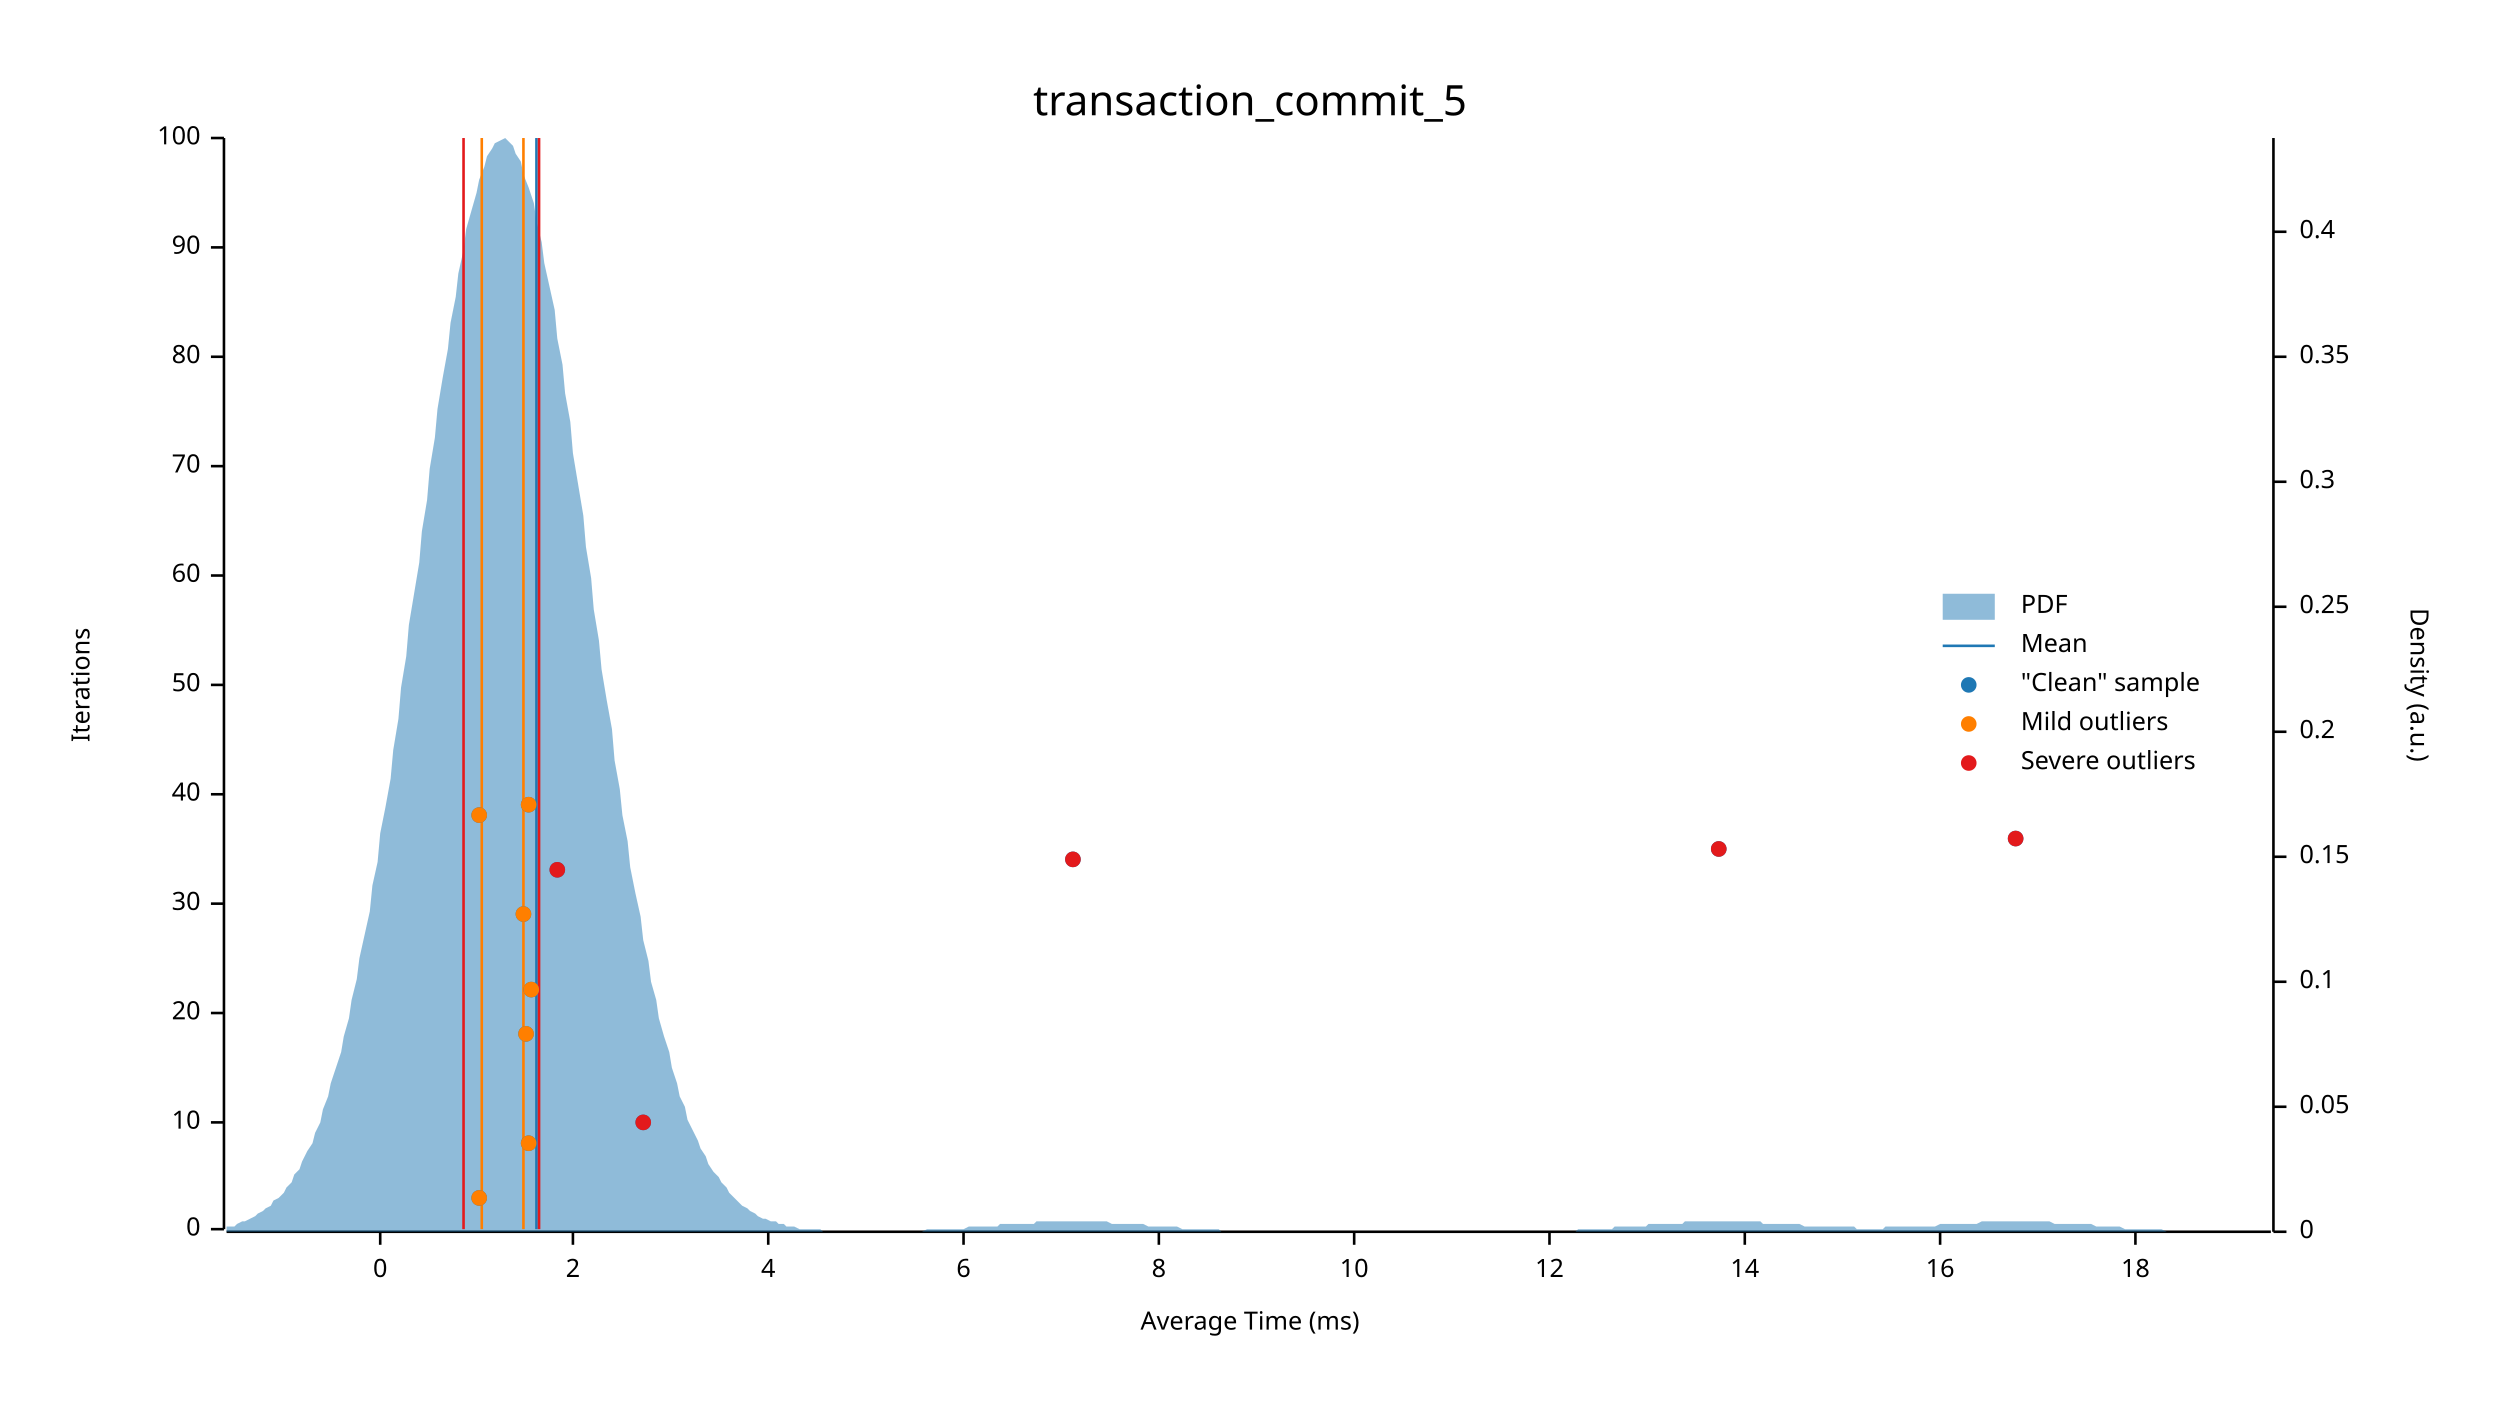
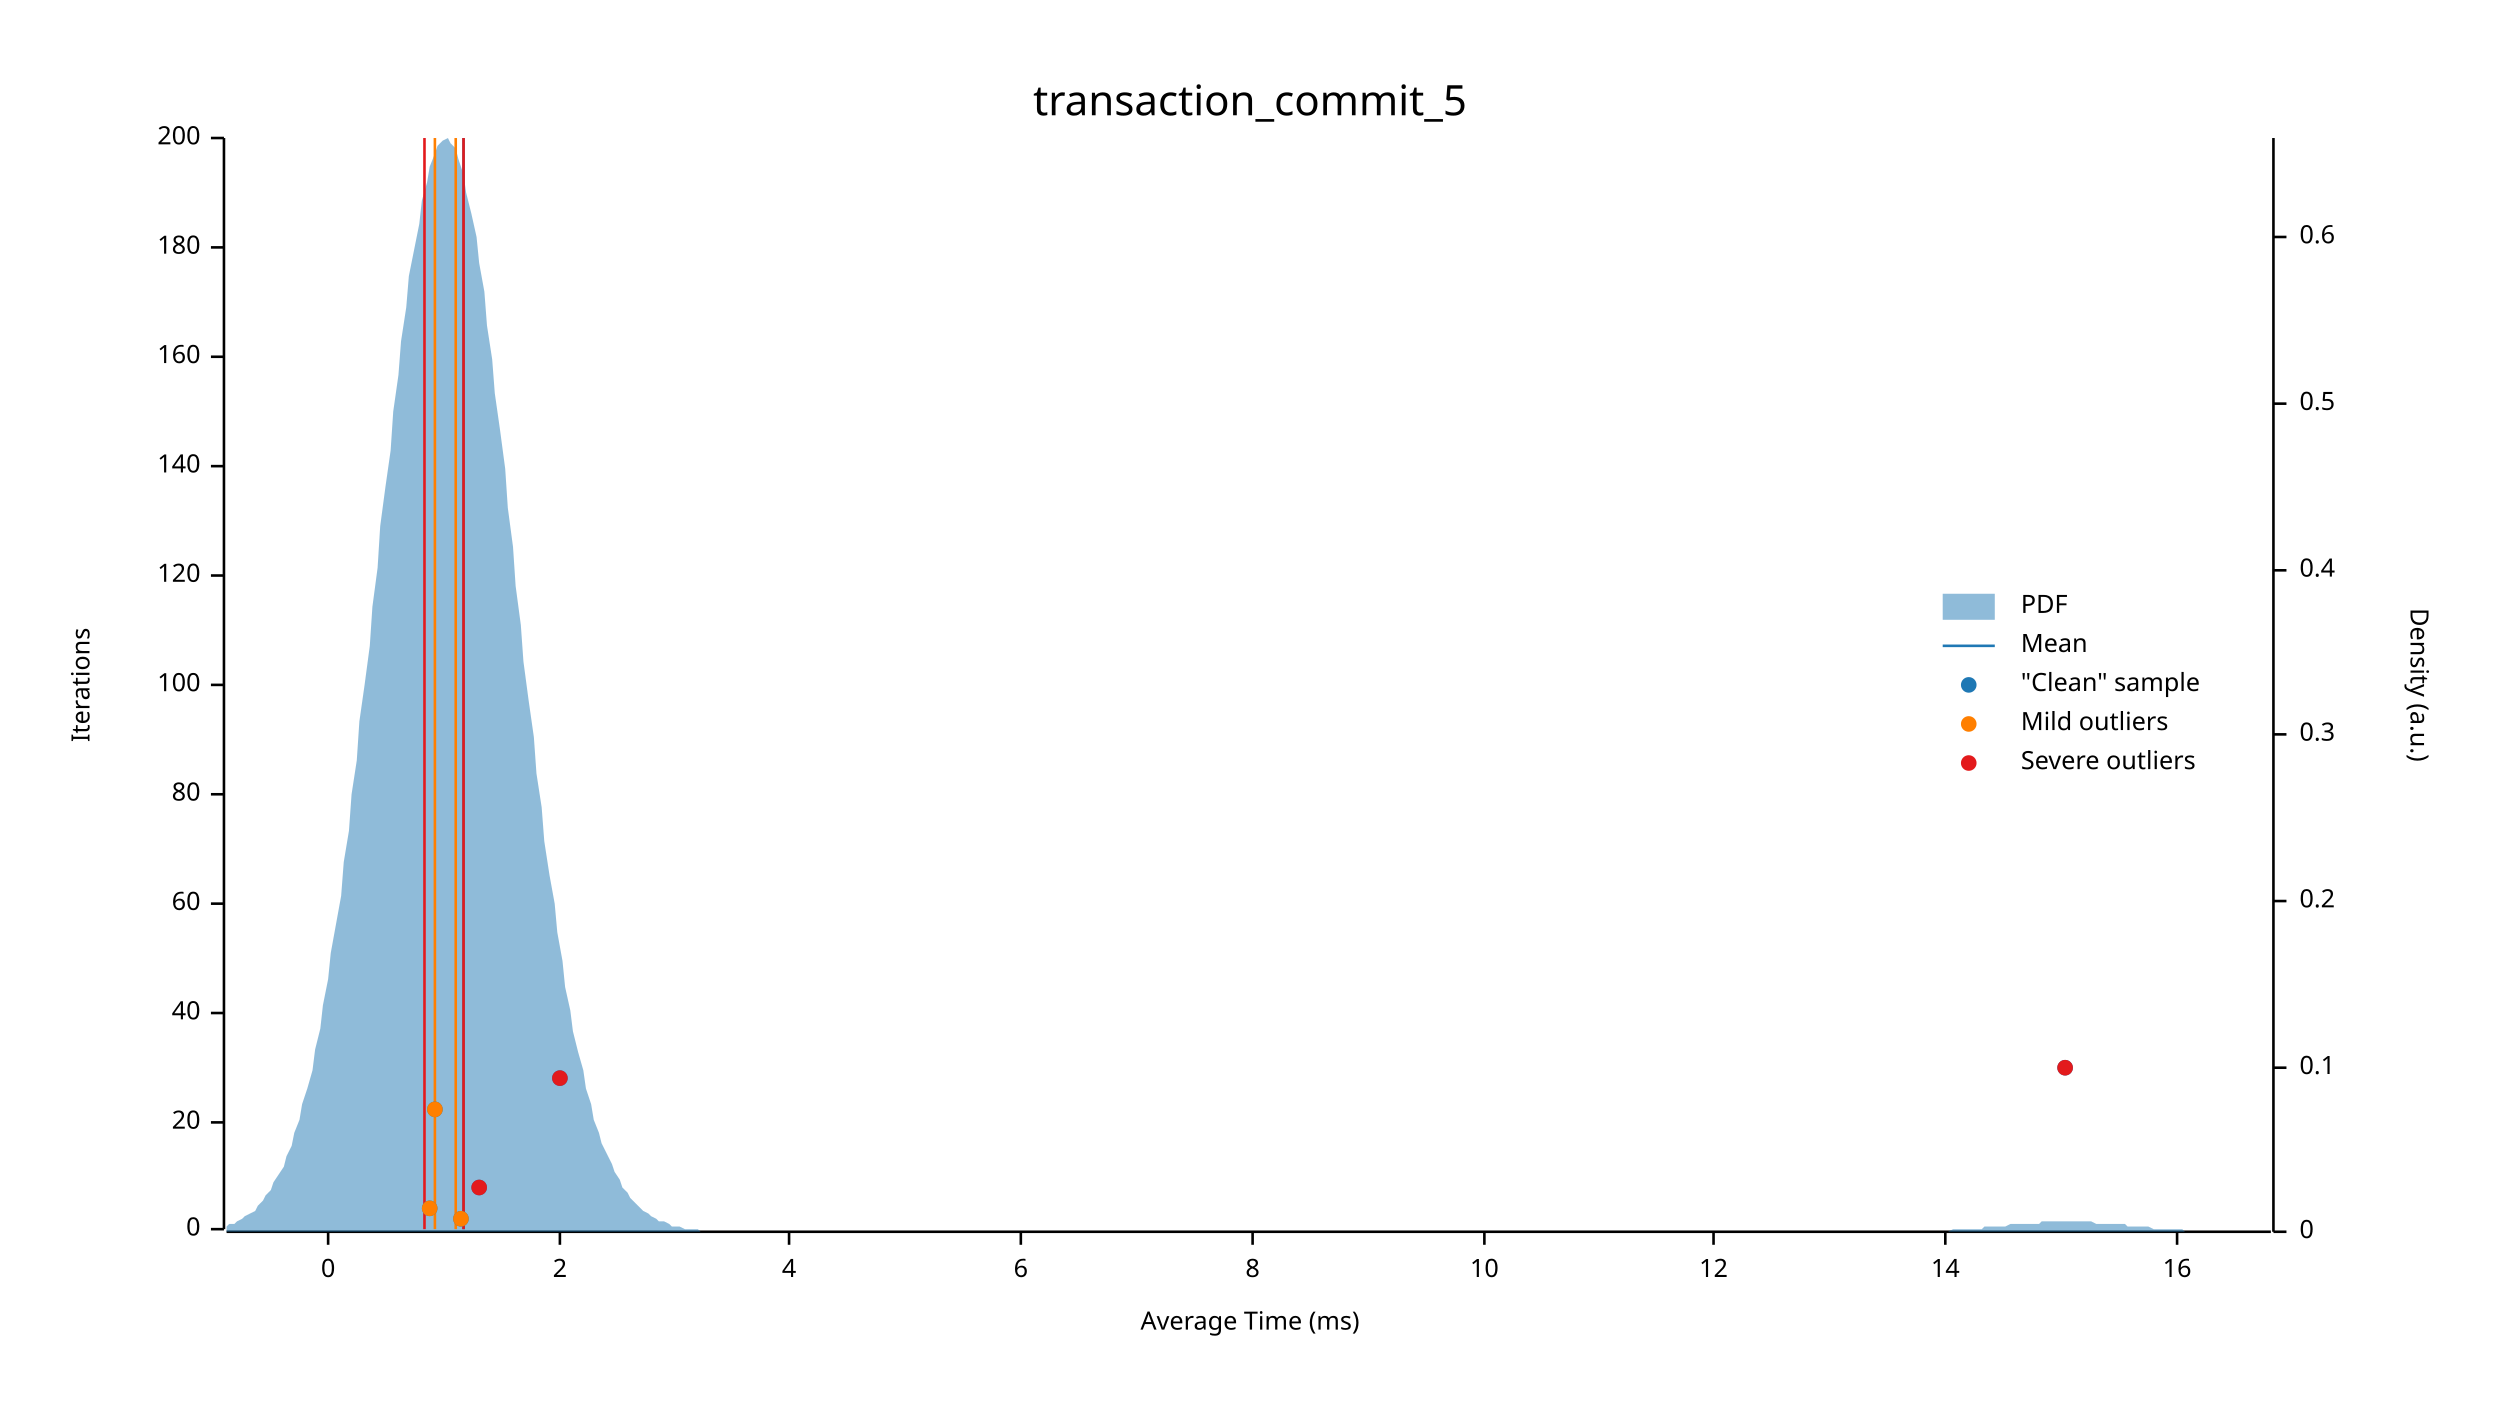
<svg xmlns="http://www.w3.org/2000/svg" width="960" height="540" viewBox="0 0 960 540">
  <text x="480" y="32" dy="0.76em" text-anchor="middle" font-family="sans-serif" font-size="16.129" opacity="1" fill="#000000">
transaction_commit_5
</text>
  <text x="27" y="263" dy="0.76em" text-anchor="middle" font-family="sans-serif" font-size="9.677" opacity="1" fill="#000000" transform="rotate(270, 27, 263)">
Iterations
</text>
  <text x="480" y="513" dy="-0.5ex" text-anchor="middle" font-family="sans-serif" font-size="9.677" opacity="1" fill="#000000">
Average Time (ms)
</text>
  <polyline fill="none" opacity="1" stroke="#000000" stroke-width="1" points="86,53 86,472 " />
  <text x="77" y="472" dy="0.5ex" text-anchor="end" font-family="sans-serif" font-size="9.677" opacity="1" fill="#000000">
0
</text>
  <polyline fill="none" opacity="1" stroke="#000000" stroke-width="1" points="81,472 86,472 " />
  <text x="77" y="431" dy="0.5ex" text-anchor="end" font-family="sans-serif" font-size="9.677" opacity="1" fill="#000000">
- 10
+ 20
</text>
  <polyline fill="none" opacity="1" stroke="#000000" stroke-width="1" points="81,431 86,431 " />
  <text x="77" y="389" dy="0.5ex" text-anchor="end" font-family="sans-serif" font-size="9.677" opacity="1" fill="#000000">
- 20
+ 40
</text>
  <polyline fill="none" opacity="1" stroke="#000000" stroke-width="1" points="81,389 86,389 " />
  <text x="77" y="347" dy="0.5ex" text-anchor="end" font-family="sans-serif" font-size="9.677" opacity="1" fill="#000000">
- 30
+ 60
</text>
  <polyline fill="none" opacity="1" stroke="#000000" stroke-width="1" points="81,347 86,347 " />
  <text x="77" y="305" dy="0.5ex" text-anchor="end" font-family="sans-serif" font-size="9.677" opacity="1" fill="#000000">
- 40
+ 80
</text>
  <polyline fill="none" opacity="1" stroke="#000000" stroke-width="1" points="81,305 86,305 " />
  <text x="77" y="263" dy="0.5ex" text-anchor="end" font-family="sans-serif" font-size="9.677" opacity="1" fill="#000000">
- 50
+ 100
</text>
  <polyline fill="none" opacity="1" stroke="#000000" stroke-width="1" points="81,263 86,263 " />
  <text x="77" y="221" dy="0.5ex" text-anchor="end" font-family="sans-serif" font-size="9.677" opacity="1" fill="#000000">
- 60
+ 120
</text>
  <polyline fill="none" opacity="1" stroke="#000000" stroke-width="1" points="81,221 86,221 " />
  <text x="77" y="179" dy="0.5ex" text-anchor="end" font-family="sans-serif" font-size="9.677" opacity="1" fill="#000000">
- 70
+ 140
</text>
  <polyline fill="none" opacity="1" stroke="#000000" stroke-width="1" points="81,179 86,179 " />
  <text x="77" y="137" dy="0.5ex" text-anchor="end" font-family="sans-serif" font-size="9.677" opacity="1" fill="#000000">
- 80
+ 160
</text>
  <polyline fill="none" opacity="1" stroke="#000000" stroke-width="1" points="81,137 86,137 " />
  <text x="77" y="95" dy="0.5ex" text-anchor="end" font-family="sans-serif" font-size="9.677" opacity="1" fill="#000000">
- 90
+ 180
</text>
  <polyline fill="none" opacity="1" stroke="#000000" stroke-width="1" points="81,95 86,95 " />
  <text x="77" y="53" dy="0.5ex" text-anchor="end" font-family="sans-serif" font-size="9.677" opacity="1" fill="#000000">
- 100
+ 200
</text>
  <polyline fill="none" opacity="1" stroke="#000000" stroke-width="1" points="81,53 86,53 " />
  <polyline fill="none" opacity="1" stroke="#000000" stroke-width="1" points="87,473 872,473 " />
-   <text x="146" y="483" dy="0.76em" text-anchor="middle" font-family="sans-serif" font-size="9.677" opacity="1" fill="#000000">
+   <text x="126" y="483" dy="0.76em" text-anchor="middle" font-family="sans-serif" font-size="9.677" opacity="1" fill="#000000">
0
</text>
-   <polyline fill="none" opacity="1" stroke="#000000" stroke-width="1" points="146,473 146,478 " />
-   <text x="220" y="483" dy="0.76em" text-anchor="middle" font-family="sans-serif" font-size="9.677" opacity="1" fill="#000000">
+   <polyline fill="none" opacity="1" stroke="#000000" stroke-width="1" points="126,473 126,478 " />
+   <text x="215" y="483" dy="0.76em" text-anchor="middle" font-family="sans-serif" font-size="9.677" opacity="1" fill="#000000">
2
</text>
-   <polyline fill="none" opacity="1" stroke="#000000" stroke-width="1" points="220,473 220,478 " />
-   <text x="295" y="483" dy="0.76em" text-anchor="middle" font-family="sans-serif" font-size="9.677" opacity="1" fill="#000000">
+   <polyline fill="none" opacity="1" stroke="#000000" stroke-width="1" points="215,473 215,478 " />
+   <text x="303" y="483" dy="0.76em" text-anchor="middle" font-family="sans-serif" font-size="9.677" opacity="1" fill="#000000">
4
</text>
-   <polyline fill="none" opacity="1" stroke="#000000" stroke-width="1" points="295,473 295,478 " />
-   <text x="370" y="483" dy="0.76em" text-anchor="middle" font-family="sans-serif" font-size="9.677" opacity="1" fill="#000000">
+   <polyline fill="none" opacity="1" stroke="#000000" stroke-width="1" points="303,473 303,478 " />
+   <text x="392" y="483" dy="0.76em" text-anchor="middle" font-family="sans-serif" font-size="9.677" opacity="1" fill="#000000">
6
</text>
-   <polyline fill="none" opacity="1" stroke="#000000" stroke-width="1" points="370,473 370,478 " />
-   <text x="445" y="483" dy="0.76em" text-anchor="middle" font-family="sans-serif" font-size="9.677" opacity="1" fill="#000000">
+   <polyline fill="none" opacity="1" stroke="#000000" stroke-width="1" points="392,473 392,478 " />
+   <text x="481" y="483" dy="0.76em" text-anchor="middle" font-family="sans-serif" font-size="9.677" opacity="1" fill="#000000">
8
</text>
-   <polyline fill="none" opacity="1" stroke="#000000" stroke-width="1" points="445,473 445,478 " />
-   <text x="520" y="483" dy="0.76em" text-anchor="middle" font-family="sans-serif" font-size="9.677" opacity="1" fill="#000000">
+   <polyline fill="none" opacity="1" stroke="#000000" stroke-width="1" points="481,473 481,478 " />
+   <text x="570" y="483" dy="0.76em" text-anchor="middle" font-family="sans-serif" font-size="9.677" opacity="1" fill="#000000">
10
</text>
-   <polyline fill="none" opacity="1" stroke="#000000" stroke-width="1" points="520,473 520,478 " />
-   <text x="595" y="483" dy="0.76em" text-anchor="middle" font-family="sans-serif" font-size="9.677" opacity="1" fill="#000000">
+   <polyline fill="none" opacity="1" stroke="#000000" stroke-width="1" points="570,473 570,478 " />
+   <text x="658" y="483" dy="0.76em" text-anchor="middle" font-family="sans-serif" font-size="9.677" opacity="1" fill="#000000">
12
</text>
-   <polyline fill="none" opacity="1" stroke="#000000" stroke-width="1" points="595,473 595,478 " />
-   <text x="670" y="483" dy="0.76em" text-anchor="middle" font-family="sans-serif" font-size="9.677" opacity="1" fill="#000000">
+   <polyline fill="none" opacity="1" stroke="#000000" stroke-width="1" points="658,473 658,478 " />
+   <text x="747" y="483" dy="0.76em" text-anchor="middle" font-family="sans-serif" font-size="9.677" opacity="1" fill="#000000">
14
</text>
-   <polyline fill="none" opacity="1" stroke="#000000" stroke-width="1" points="670,473 670,478 " />
-   <text x="745" y="483" dy="0.76em" text-anchor="middle" font-family="sans-serif" font-size="9.677" opacity="1" fill="#000000">
+   <polyline fill="none" opacity="1" stroke="#000000" stroke-width="1" points="747,473 747,478 " />
+   <text x="836" y="483" dy="0.76em" text-anchor="middle" font-family="sans-serif" font-size="9.677" opacity="1" fill="#000000">
16
</text>
-   <polyline fill="none" opacity="1" stroke="#000000" stroke-width="1" points="745,473 745,478 " />
-   <text x="820" y="483" dy="0.76em" text-anchor="middle" font-family="sans-serif" font-size="9.677" opacity="1" fill="#000000">
- 18
- </text>
-   <polyline fill="none" opacity="1" stroke="#000000" stroke-width="1" points="820,473 820,478 " />
+   <polyline fill="none" opacity="1" stroke="#000000" stroke-width="1" points="836,473 836,478 " />
  <text x="933" y="263" dy="0.76em" text-anchor="middle" font-family="sans-serif" font-size="9.677" opacity="1" fill="#000000" transform="rotate(90, 933, 263)">
Density (a.u.)
</text>
  <polyline fill="none" opacity="1" stroke="#000000" stroke-width="1" points="873,53 873,473 " />
  <text x="883" y="473" dy="0.5ex" text-anchor="start" font-family="sans-serif" font-size="9.677" opacity="1" fill="#000000">
0
</text>
  <polyline fill="none" opacity="1" stroke="#000000" stroke-width="1" points="873,473 878,473 " />
-   <text x="883" y="425" dy="0.5ex" text-anchor="start" font-family="sans-serif" font-size="9.677" opacity="1" fill="#000000">
- 0.05
- </text>
-   <polyline fill="none" opacity="1" stroke="#000000" stroke-width="1" points="873,425 878,425 " />
-   <text x="883" y="377" dy="0.5ex" text-anchor="start" font-family="sans-serif" font-size="9.677" opacity="1" fill="#000000">
+   <text x="883" y="410" dy="0.5ex" text-anchor="start" font-family="sans-serif" font-size="9.677" opacity="1" fill="#000000">
0.1
</text>
-   <polyline fill="none" opacity="1" stroke="#000000" stroke-width="1" points="873,377 878,377 " />
-   <text x="883" y="329" dy="0.5ex" text-anchor="start" font-family="sans-serif" font-size="9.677" opacity="1" fill="#000000">
- 0.15
- </text>
-   <polyline fill="none" opacity="1" stroke="#000000" stroke-width="1" points="873,329 878,329 " />
-   <text x="883" y="281" dy="0.5ex" text-anchor="start" font-family="sans-serif" font-size="9.677" opacity="1" fill="#000000">
+   <polyline fill="none" opacity="1" stroke="#000000" stroke-width="1" points="873,410 878,410 " />
+   <text x="883" y="346" dy="0.5ex" text-anchor="start" font-family="sans-serif" font-size="9.677" opacity="1" fill="#000000">
0.2
</text>
-   <polyline fill="none" opacity="1" stroke="#000000" stroke-width="1" points="873,281 878,281 " />
-   <text x="883" y="233" dy="0.5ex" text-anchor="start" font-family="sans-serif" font-size="9.677" opacity="1" fill="#000000">
- 0.25
- </text>
-   <polyline fill="none" opacity="1" stroke="#000000" stroke-width="1" points="873,233 878,233 " />
-   <text x="883" y="185" dy="0.5ex" text-anchor="start" font-family="sans-serif" font-size="9.677" opacity="1" fill="#000000">
+   <polyline fill="none" opacity="1" stroke="#000000" stroke-width="1" points="873,346 878,346 " />
+   <text x="883" y="282" dy="0.5ex" text-anchor="start" font-family="sans-serif" font-size="9.677" opacity="1" fill="#000000">
0.3
</text>
-   <polyline fill="none" opacity="1" stroke="#000000" stroke-width="1" points="873,185 878,185 " />
-   <text x="883" y="137" dy="0.5ex" text-anchor="start" font-family="sans-serif" font-size="9.677" opacity="1" fill="#000000">
- 0.35
- </text>
-   <polyline fill="none" opacity="1" stroke="#000000" stroke-width="1" points="873,137 878,137 " />
-   <text x="883" y="89" dy="0.5ex" text-anchor="start" font-family="sans-serif" font-size="9.677" opacity="1" fill="#000000">
+   <polyline fill="none" opacity="1" stroke="#000000" stroke-width="1" points="873,282 878,282 " />
+   <text x="883" y="219" dy="0.5ex" text-anchor="start" font-family="sans-serif" font-size="9.677" opacity="1" fill="#000000">
0.4
</text>
-   <polyline fill="none" opacity="1" stroke="#000000" stroke-width="1" points="873,89 878,89 " />
-   <polygon opacity="0.5" fill="#1F78B4" points="87,471 88,471 90,471 91,470 93,469 94,469 96,468 98,467 99,466 101,465 102,464 104,463 105,461 107,460 109,458 110,456 112,454 113,451 115,449 116,446 118,442 120,439 121,435 123,431 124,426 126,421 127,416 129,410 131,404 132,398 134,391 135,384 137,376 138,368 140,359 142,350 143,340 145,331 146,320 148,310 150,299 151,288 153,276 154,264 156,252 157,240 159,228 161,216 162,204 164,192 165,180 167,168 168,157 170,145 172,134 173,124 175,114 176,105 178,96 179,88 181,81 183,74 184,69 186,64 187,60 189,57 190,55 192,54 194,53 195,54 197,56 198,59 200,62 201,67 203,72 205,78 206,85 208,93 209,101 211,110 213,119 214,130 216,140 217,151 219,162 220,174 222,186 224,198 225,210 227,222 228,234 230,246 231,257 233,269 235,280 236,292 238,303 239,313 241,323 242,333 244,343 246,352 247,361 249,369 250,377 252,384 253,391 255,398 257,404 258,410 260,416 261,421 263,425 264,430 266,434 268,438 269,441 271,444 272,447 274,450 276,452 277,454 279,456 280,458 282,460 283,461 285,463 287,464 288,465 290,466 291,467 293,468 294,468 296,469 298,469 299,470 301,470 302,471 304,471 305,471 307,472 309,472 310,472 312,472 313,472 315,472 316,473 318,473 320,473 321,473 323,473 324,473 326,473 327,473 329,473 331,473 332,473 334,473 335,473 337,473 339,473 340,473 342,473 343,473 345,473 346,473 348,473 350,473 351,473 353,473 354,473 356,472 357,472 359,472 361,472 362,472 364,472 365,472 367,472 368,472 370,472 372,471 373,471 375,471 376,471 378,471 379,471 381,471 383,471 384,470 386,470 387,470 389,470 391,470 392,470 394,470 395,470 397,470 398,469 400,469 402,469 403,469 405,469 406,469 408,469 409,469 411,469 413,469 414,469 416,469 417,469 419,469 420,469 422,469 424,469 425,469 427,470 428,470 430,470 431,470 433,470 435,470 436,470 438,470 439,470 441,471 442,471 444,471 446,471 447,471 449,471 450,471 452,471 454,472 455,472 457,472 458,472 460,472 461,472 463,472 465,472 466,472 468,472 469,473 471,473 472,473 474,473 476,473 477,473 479,473 480,473 482,473 483,473 485,473 487,473 488,473 490,473 491,473 493,473 494,473 496,473 498,473 499,473 501,473 502,473 504,473 505,473 507,473 509,473 510,473 512,473 513,473 515,473 517,473 518,473 520,473 521,473 523,473 524,473 526,473 528,473 529,473 531,473 532,473 534,473 535,473 537,473 539,473 540,473 542,473 543,473 545,473 546,473 548,473 550,473 551,473 553,473 554,473 556,473 557,473 559,473 561,473 562,473 564,473 565,473 567,473 568,473 570,473 572,473 573,473 575,473 576,473 578,473 580,473 581,473 583,473 584,473 586,473 587,473 589,473 591,473 592,473 594,473 595,473 597,473 598,473 600,473 602,473 603,473 605,473 606,472 608,472 609,472 611,472 613,472 614,472 616,472 617,472 619,472 620,471 622,471 624,471 625,471 627,471 628,471 630,471 632,471 633,470 635,470 636,470 638,470 639,470 641,470 643,470 644,470 646,470 647,469 649,469 650,469 652,469 654,469 655,469 657,469 658,469 660,469 661,469 663,469 665,469 666,469 668,469 669,469 671,469 672,469 674,469 676,469 677,470 679,470 680,470 682,470 683,470 685,470 687,470 688,470 690,470 691,470 693,471 695,471 696,471 698,471 699,471 701,471 702,471 704,471 706,471 707,471 709,471 710,471 712,471 713,472 715,472 717,472 718,472 720,472 721,472 723,472 724,471 726,471 728,471 729,471 731,471 732,471 734,471 735,471 737,471 739,471 740,471 742,471 743,471 745,470 746,470 748,470 750,470 751,470 753,470 754,470 756,470 758,470 759,470 761,469 762,469 764,469 765,469 767,469 769,469 770,469 772,469 773,469 775,469 776,469 778,469 780,469 781,469 783,469 784,469 786,469 787,469 789,470 791,470 792,470 794,470 795,470 797,470 798,470 800,470 802,470 803,470 805,471 806,471 808,471 809,471 811,471 813,471 814,471 816,472 817,472 819,472 821,472 822,472 824,472 825,472 827,472 828,472 830,472 832,473 833,473 835,473 836,473 838,473 839,473 841,473 843,473 844,473 846,473 847,473 849,473 850,473 852,473 854,473 855,473 857,473 858,473 860,473 861,473 863,473 865,473 866,473 868,473 869,473 871,473 873,473 873,473 87,473 " />
-   <polyline fill="none" opacity="1" stroke="#1F78B4" stroke-width="1" points="206,472 206,53 " />
-   <polyline fill="none" opacity="1" stroke="#FF7F00" stroke-width="1" points="185,472 185,53 " />
-   <polyline fill="none" opacity="1" stroke="#FF7F00" stroke-width="1" points="201,472 201,53 " />
+   <polyline fill="none" opacity="1" stroke="#000000" stroke-width="1" points="873,219 878,219 " />
+   <text x="883" y="155" dy="0.5ex" text-anchor="start" font-family="sans-serif" font-size="9.677" opacity="1" fill="#000000">
+ 0.5
+ </text>
+   <polyline fill="none" opacity="1" stroke="#000000" stroke-width="1" points="873,155 878,155 " />
+   <text x="883" y="91" dy="0.5ex" text-anchor="start" font-family="sans-serif" font-size="9.677" opacity="1" fill="#000000">
+ 0.6
+ </text>
+   <polyline fill="none" opacity="1" stroke="#000000" stroke-width="1" points="873,91 878,91 " />
+   <polygon opacity="0.5" fill="#1F78B4" points="87,471 88,470 90,470 91,469 93,468 94,467 96,466 98,465 99,463 101,461 102,459 104,457 105,454 107,451 109,448 110,444 112,440 113,435 115,430 116,424 118,418 120,411 121,403 123,395 124,386 126,376 127,366 129,355 131,344 132,331 134,319 135,305 137,292 138,277 140,263 142,248 143,233 145,218 146,202 148,187 150,173 151,158 153,144 154,131 156,118 157,106 159,96 161,86 162,77 164,70 165,64 167,59 168,56 170,54 172,53 173,55 175,57 176,61 178,67 179,74 181,82 183,91 184,101 186,112 187,125 189,138 190,151 192,165 194,180 195,195 197,210 198,225 200,240 201,254 203,269 205,283 206,297 208,310 209,323 211,336 213,347 214,358 216,369 217,379 219,388 220,396 222,404 224,411 225,418 227,424 228,430 230,435 231,439 233,443 235,447 236,450 238,453 239,456 241,458 242,460 244,462 246,464 247,465 249,466 250,467 252,468 253,469 255,469 257,470 258,471 260,471 261,471 263,472 264,472 266,472 268,472 269,473 271,473 272,473 274,473 276,473 277,473 279,473 280,473 282,473 283,473 285,473 287,473 288,473 290,473 291,473 293,473 294,473 296,473 298,473 299,473 301,473 302,473 304,473 305,473 307,473 309,473 310,473 312,473 313,473 315,473 316,473 318,473 320,473 321,473 323,473 324,473 326,473 327,473 329,473 331,473 332,473 334,473 335,473 337,473 339,473 340,473 342,473 343,473 345,473 346,473 348,473 350,473 351,473 353,473 354,473 356,473 357,473 359,473 361,473 362,473 364,473 365,473 367,473 368,473 370,473 372,473 373,473 375,473 376,473 378,473 379,473 381,473 383,473 384,473 386,473 387,473 389,473 391,473 392,473 394,473 395,473 397,473 398,473 400,473 402,473 403,473 405,473 406,473 408,473 409,473 411,473 413,473 414,473 416,473 417,473 419,473 420,473 422,473 424,473 425,473 427,473 428,473 430,473 431,473 433,473 435,473 436,473 438,473 439,473 441,473 442,473 444,473 446,473 447,473 449,473 450,473 452,473 454,473 455,473 457,473 458,473 460,473 461,473 463,473 465,473 466,473 468,473 469,473 471,473 472,473 474,473 476,473 477,473 479,473 480,473 482,473 483,473 485,473 487,473 488,473 490,473 491,473 493,473 494,473 496,473 498,473 499,473 501,473 502,473 504,473 505,473 507,473 509,473 510,473 512,473 513,473 515,473 517,473 518,473 520,473 521,473 523,473 524,473 526,473 528,473 529,473 531,473 532,473 534,473 535,473 537,473 539,473 540,473 542,473 543,473 545,473 546,473 548,473 550,473 551,473 553,473 554,473 556,473 557,473 559,473 561,473 562,473 564,473 565,473 567,473 568,473 570,473 572,473 573,473 575,473 576,473 578,473 580,473 581,473 583,473 584,473 586,473 587,473 589,473 591,473 592,473 594,473 595,473 597,473 598,473 600,473 602,473 603,473 605,473 606,473 608,473 609,473 611,473 613,473 614,473 616,473 617,473 619,473 620,473 622,473 624,473 625,473 627,473 628,473 630,473 632,473 633,473 635,473 636,473 638,473 639,473 641,473 643,473 644,473 646,473 647,473 649,473 650,473 652,473 654,473 655,473 657,473 658,473 660,473 661,473 663,473 665,473 666,473 668,473 669,473 671,473 672,473 674,473 676,473 677,473 679,473 680,473 682,473 683,473 685,473 687,473 688,473 690,473 691,473 693,473 695,473 696,473 698,473 699,473 701,473 702,473 704,473 706,473 707,473 709,473 710,473 712,473 713,473 715,473 717,473 718,473 720,473 721,473 723,473 724,473 726,473 728,473 729,473 731,473 732,473 734,473 735,473 737,473 739,473 740,473 742,473 743,473 745,473 746,473 748,473 750,472 751,472 753,472 754,472 756,472 758,472 759,472 761,472 762,471 764,471 765,471 767,471 769,471 770,471 772,470 773,470 775,470 776,470 778,470 780,470 781,470 783,470 784,469 786,469 787,469 789,469 791,469 792,469 794,469 795,469 797,469 798,469 800,469 802,469 803,469 805,470 806,470 808,470 809,470 811,470 813,470 814,470 816,470 817,471 819,471 821,471 822,471 824,471 825,471 827,472 828,472 830,472 832,472 833,472 835,472 836,472 838,472 839,473 841,473 843,473 844,473 846,473 847,473 849,473 850,473 852,473 854,473 855,473 857,473 858,473 860,473 861,473 863,473 865,473 866,473 868,473 869,473 871,473 873,473 873,473 87,473 " />
+   <polyline fill="none" opacity="1" stroke="#1F78B4" stroke-width="1" points="178,472 178,53 " />
+   <polyline fill="none" opacity="1" stroke="#FF7F00" stroke-width="1" points="167,472 167,53 " />
+   <polyline fill="none" opacity="1" stroke="#FF7F00" stroke-width="1" points="175,472 175,53 " />
+   <polyline fill="none" opacity="1" stroke="#E31A1C" stroke-width="1" points="163,472 163,53 " />
  <polyline fill="none" opacity="1" stroke="#E31A1C" stroke-width="1" points="178,472 178,53 " />
-   <polyline fill="none" opacity="1" stroke="#E31A1C" stroke-width="1" points="207,472 207,53 " />
-   <circle cx="184" cy="460" r="3" opacity="1" fill="#1F78B4" stroke="none" stroke-width="1" />
-   <circle cx="203" cy="439" r="3" opacity="1" fill="#1F78B4" stroke="none" stroke-width="1" />
-   <circle cx="247" cy="431" r="3" opacity="1" fill="#1F78B4" stroke="none" stroke-width="1" />
-   <circle cx="202" cy="397" r="3" opacity="1" fill="#1F78B4" stroke="none" stroke-width="1" />
-   <circle cx="204" cy="380" r="3" opacity="1" fill="#1F78B4" stroke="none" stroke-width="1" />
-   <circle cx="201" cy="351" r="3" opacity="1" fill="#1F78B4" stroke="none" stroke-width="1" />
-   <circle cx="214" cy="334" r="3" opacity="1" fill="#1F78B4" stroke="none" stroke-width="1" />
-   <circle cx="412" cy="330" r="3" opacity="1" fill="#1F78B4" stroke="none" stroke-width="1" />
-   <circle cx="660" cy="326" r="3" opacity="1" fill="#1F78B4" stroke="none" stroke-width="1" />
-   <circle cx="774" cy="322" r="3" opacity="1" fill="#1F78B4" stroke="none" stroke-width="1" />
-   <circle cx="184" cy="313" r="3" opacity="1" fill="#1F78B4" stroke="none" stroke-width="1" />
-   <circle cx="203" cy="309" r="3" opacity="1" fill="#1F78B4" stroke="none" stroke-width="1" />
-   <circle cx="184" cy="460" r="3" opacity="1" fill="#FF7F00" stroke="none" stroke-width="1" />
-   <circle cx="203" cy="439" r="3" opacity="1" fill="#FF7F00" stroke="none" stroke-width="1" />
-   <circle cx="202" cy="397" r="3" opacity="1" fill="#FF7F00" stroke="none" stroke-width="1" />
-   <circle cx="204" cy="380" r="3" opacity="1" fill="#FF7F00" stroke="none" stroke-width="1" />
-   <circle cx="201" cy="351" r="3" opacity="1" fill="#FF7F00" stroke="none" stroke-width="1" />
-   <circle cx="184" cy="313" r="3" opacity="1" fill="#FF7F00" stroke="none" stroke-width="1" />
-   <circle cx="203" cy="309" r="3" opacity="1" fill="#FF7F00" stroke="none" stroke-width="1" />
-   <circle cx="247" cy="431" r="3" opacity="1" fill="#E31A1C" stroke="none" stroke-width="1" />
-   <circle cx="214" cy="334" r="3" opacity="1" fill="#E31A1C" stroke="none" stroke-width="1" />
-   <circle cx="412" cy="330" r="3" opacity="1" fill="#E31A1C" stroke="none" stroke-width="1" />
-   <circle cx="660" cy="326" r="3" opacity="1" fill="#E31A1C" stroke="none" stroke-width="1" />
-   <circle cx="774" cy="322" r="3" opacity="1" fill="#E31A1C" stroke="none" stroke-width="1" />
+   <circle cx="177" cy="468" r="3" opacity="1" fill="#1F78B4" stroke="none" stroke-width="1" />
+   <circle cx="165" cy="464" r="3" opacity="1" fill="#1F78B4" stroke="none" stroke-width="1" />
+   <circle cx="184" cy="456" r="3" opacity="1" fill="#1F78B4" stroke="none" stroke-width="1" />
+   <circle cx="167" cy="426" r="3" opacity="1" fill="#1F78B4" stroke="none" stroke-width="1" />
+   <circle cx="215" cy="414" r="3" opacity="1" fill="#1F78B4" stroke="none" stroke-width="1" />
+   <circle cx="793" cy="410" r="3" opacity="1" fill="#1F78B4" stroke="none" stroke-width="1" />
+   <circle cx="177" cy="468" r="3" opacity="1" fill="#FF7F00" stroke="none" stroke-width="1" />
+   <circle cx="165" cy="464" r="3" opacity="1" fill="#FF7F00" stroke="none" stroke-width="1" />
+   <circle cx="167" cy="426" r="3" opacity="1" fill="#FF7F00" stroke="none" stroke-width="1" />
+   <circle cx="184" cy="456" r="3" opacity="1" fill="#E31A1C" stroke="none" stroke-width="1" />
+   <circle cx="215" cy="414" r="3" opacity="1" fill="#E31A1C" stroke="none" stroke-width="1" />
+   <circle cx="793" cy="410" r="3" opacity="1" fill="#E31A1C" stroke="none" stroke-width="1" />
  <text x="776" y="228" dy="0.76em" text-anchor="start" font-family="sans-serif" font-size="9.677" opacity="1" fill="#000000">
PDF
</text>
  <text x="776" y="243" dy="0.76em" text-anchor="start" font-family="sans-serif" font-size="9.677" opacity="1" fill="#000000">
Mean
</text>
  <text x="776" y="258" dy="0.76em" text-anchor="start" font-family="sans-serif" font-size="9.677" opacity="1" fill="#000000">
"Clean" sample
</text>
  <text x="776" y="273" dy="0.76em" text-anchor="start" font-family="sans-serif" font-size="9.677" opacity="1" fill="#000000">
Mild outliers
</text>
  <text x="776" y="288" dy="0.76em" text-anchor="start" font-family="sans-serif" font-size="9.677" opacity="1" fill="#000000">
Severe outliers
</text>
  <rect x="746" y="228" width="20" height="10" opacity="0.5" fill="#1F78B4" stroke="none" />
  <polyline fill="none" opacity="1" stroke="#1F78B4" stroke-width="1" points="746,248 766,248 " />
  <circle cx="756" cy="263" r="3" opacity="1" fill="#1F78B4" stroke="none" stroke-width="1" />
  <circle cx="756" cy="278" r="3" opacity="1" fill="#FF7F00" stroke="none" stroke-width="1" />
  <circle cx="756" cy="293" r="3" opacity="1" fill="#E31A1C" stroke="none" stroke-width="1" />
</svg>
